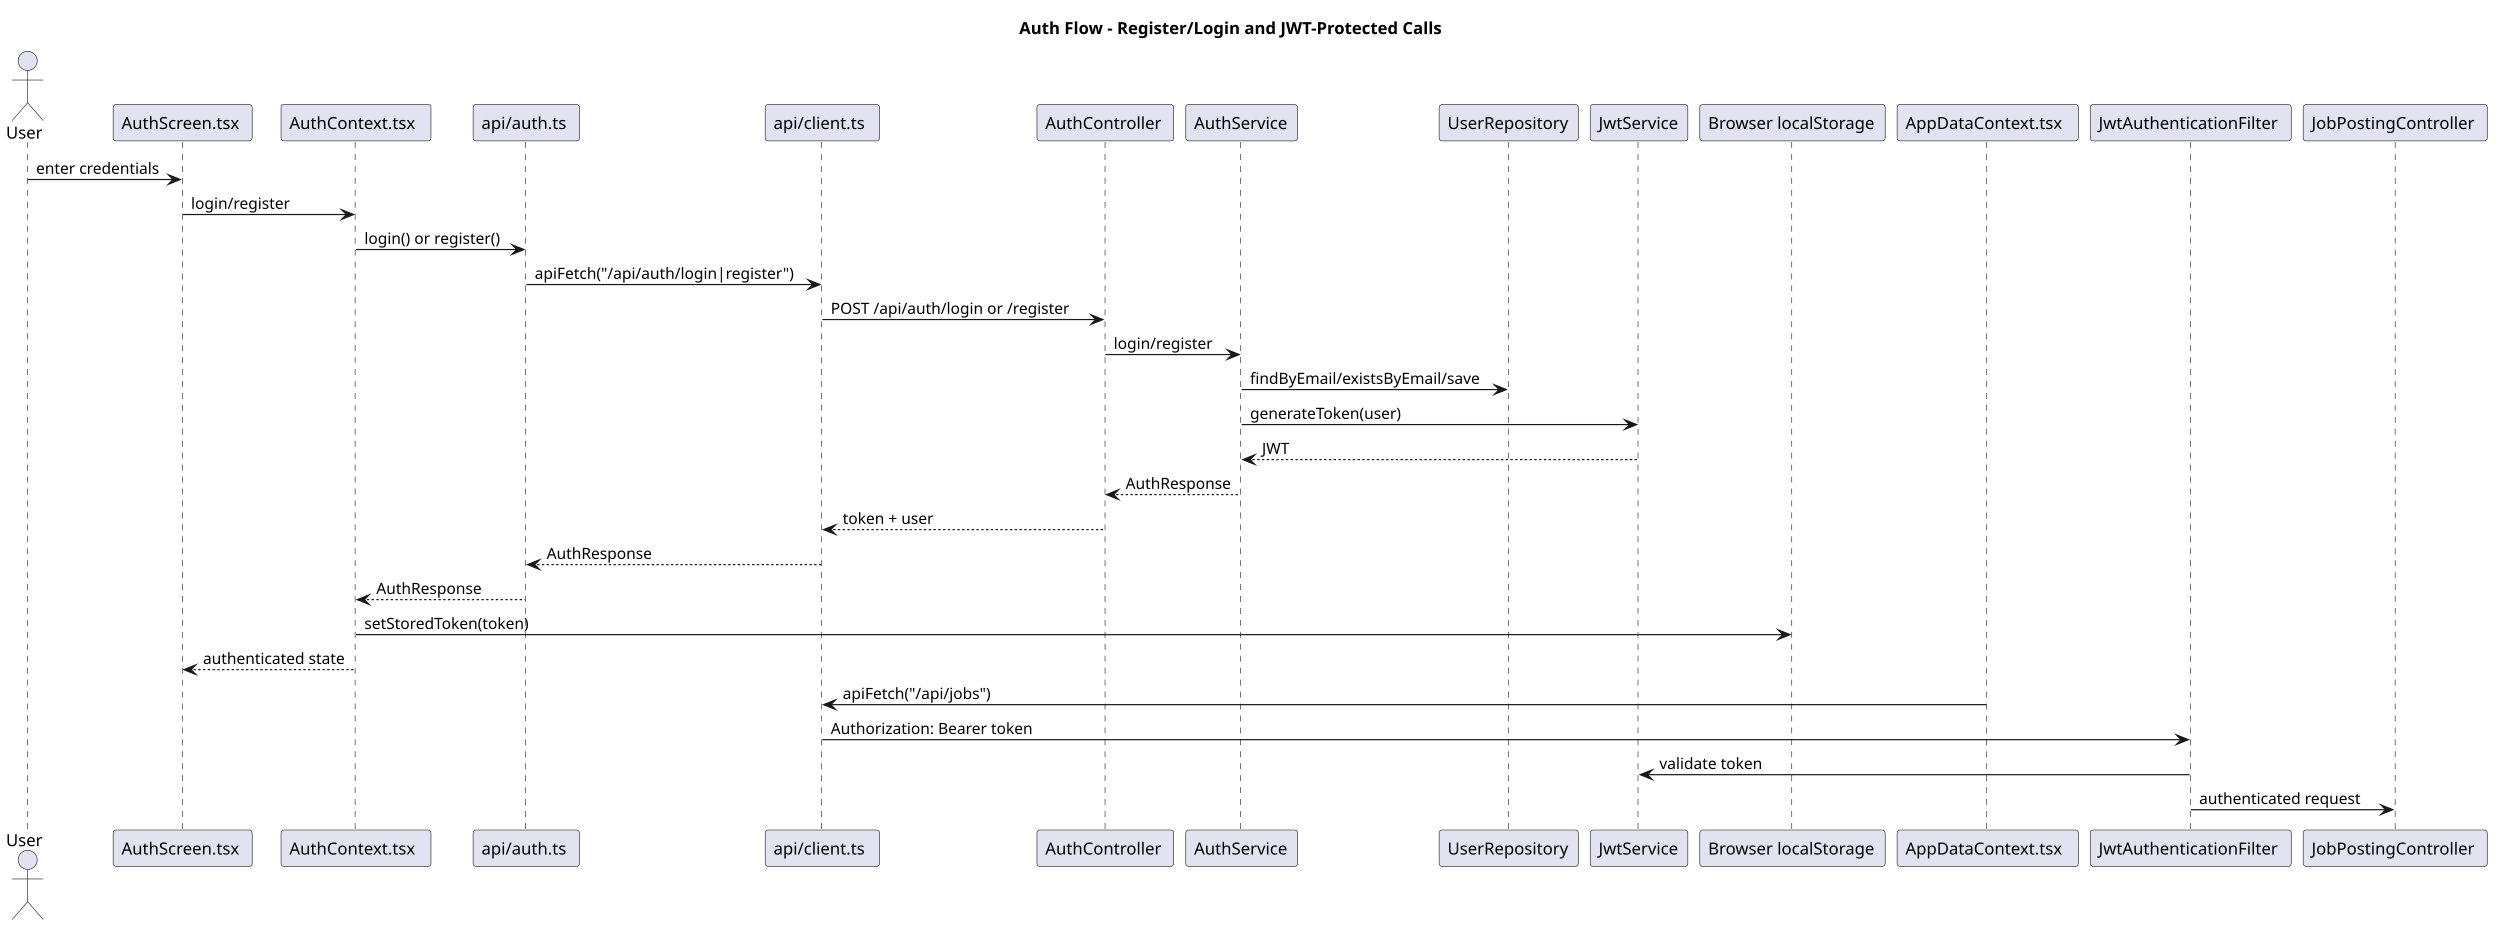
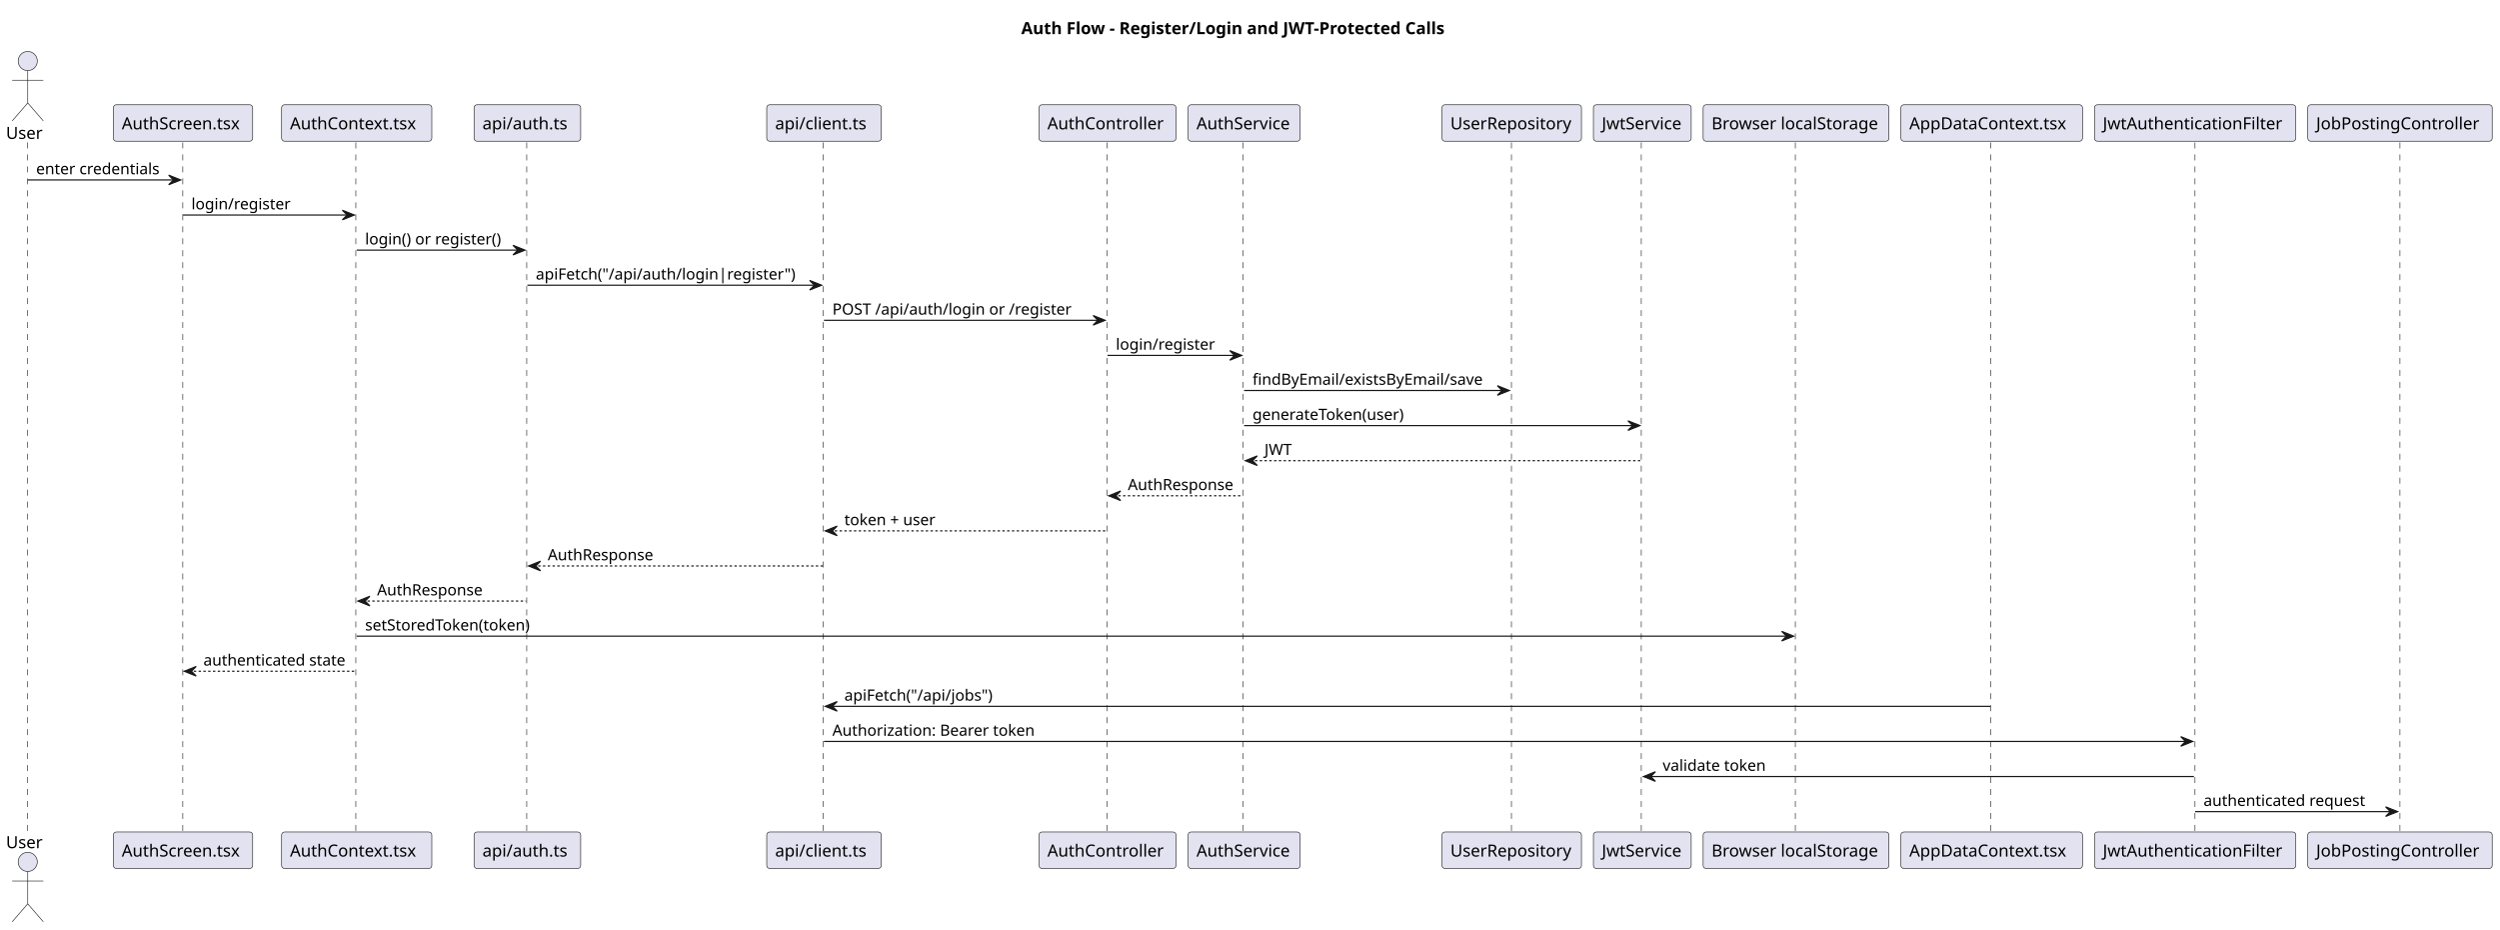
- <svg xmlns="http://www.w3.org/2000/svg" contentStyleType="text/css" data-diagram-type="SEQUENCE" height="778px" preserveAspectRatio="none" style="width:2093px;height:778px;background:#FFFFFF;" version="1.1" viewBox="0 0 2093 778" width="2093px" zoomAndPan="magnify">
+ <svg xmlns="http://www.w3.org/2000/svg" contentStyleType="text/css" height="776px" preserveAspectRatio="none" style="width:2088px;height:776px;background:#FFFFFF;" version="1.1" viewBox="0 0 2088 776" width="2088px" zoomAndPan="magnify">
  <defs />
  <g>
-     <g class="title" data-source-line="2073">
-       <text fill="#000000" font-family="sans-serif" font-size="14" font-weight="700" lengthAdjust="spacing" textLength="379.812" x="853.259" y="28.535">Auth Flow - Register/Login and JWT-Protected Calls</text>
-     </g>
-     <g class="participant-lifeline" data-entity-uid="part1" data-qualified-name="User" data-source-line="2074" id="part1-lifeline">
-       <g>
-         <rect fill="#000000" fill-opacity="0" height="576.9" width="8" x="19.183" y="118.977" />
-         <line style="stroke:#181818;stroke-width:0.5;stroke-dasharray:5,5;" x1="23" x2="23" y1="118.977" y2="695.877" />
-       </g>
-     </g>
-     <g class="participant-lifeline" data-entity-uid="part2" data-qualified-name="AuthScreen" data-source-line="2075" id="part2-lifeline">
-       <g>
-         <rect fill="#000000" fill-opacity="0" height="576.9" width="8" x="148.928" y="118.977" />
-         <line style="stroke:#181818;stroke-width:0.5;stroke-dasharray:5,5;" x1="152.734" x2="152.734" y1="118.977" y2="695.877" />
-       </g>
-     </g>
-     <g class="participant-lifeline" data-entity-uid="part3" data-qualified-name="AuthContext" data-source-line="2076" id="part3-lifeline">
-       <g>
-         <rect fill="#000000" fill-opacity="0" height="576.9" width="8" x="294.048" y="118.977" />
-         <line style="stroke:#181818;stroke-width:0.5;stroke-dasharray:5,5;" x1="297.301" x2="297.301" y1="118.977" y2="695.877" />
-       </g>
-     </g>
-     <g class="participant-lifeline" data-entity-uid="part4" data-qualified-name="ApiAuth" data-source-line="2077" id="part4-lifeline">
-       <g>
-         <rect fill="#000000" fill-opacity="0" height="576.9" width="8" x="436.641" y="118.977" />
-         <line style="stroke:#181818;stroke-width:0.5;stroke-dasharray:5,5;" x1="440.102" x2="440.102" y1="118.977" y2="695.877" />
-       </g>
-     </g>
-     <g class="participant-lifeline" data-entity-uid="part5" data-qualified-name="ApiClient" data-source-line="2078" id="part5-lifeline">
-       <g>
-         <rect fill="#000000" fill-opacity="0" height="576.9" width="8" x="684.485" y="118.977" />
-         <line style="stroke:#181818;stroke-width:0.5;stroke-dasharray:5,5;" x1="687.623" x2="687.623" y1="118.977" y2="695.877" />
-       </g>
-     </g>
-     <g class="participant-lifeline" data-entity-uid="part6" data-qualified-name="AuthController" data-source-line="2079" id="part6-lifeline">
-       <g>
-         <rect fill="#000000" fill-opacity="0" height="576.9" width="8" x="921.354" y="118.977" />
-         <line style="stroke:#181818;stroke-width:0.5;stroke-dasharray:5,5;" x1="925.137" x2="925.137" y1="118.977" y2="695.877" />
-       </g>
-     </g>
-     <g class="participant-lifeline" data-entity-uid="part7" data-qualified-name="AuthService" data-source-line="2080" id="part7-lifeline">
-       <g>
-         <rect fill="#000000" fill-opacity="0" height="576.9" width="8" x="1035.516" y="118.977" />
-         <line style="stroke:#181818;stroke-width:0.5;stroke-dasharray:5,5;" x1="1038.713" x2="1038.713" y1="118.977" y2="695.877" />
-       </g>
-     </g>
-     <g class="participant-lifeline" data-entity-uid="part8" data-qualified-name="UserRepository" data-source-line="2081" id="part8-lifeline">
-       <g>
-         <rect fill="#000000" fill-opacity="0" height="576.9" width="8" x="1259.099" y="118.977" />
-         <line style="stroke:#181818;stroke-width:0.5;stroke-dasharray:5,5;" x1="1262.853" x2="1262.853" y1="118.977" y2="695.877" />
-       </g>
-     </g>
-     <g class="participant-lifeline" data-entity-uid="part9" data-qualified-name="JwtService" data-source-line="2082" id="part9-lifeline">
-       <g>
-         <rect fill="#000000" fill-opacity="0" height="576.9" width="8" x="1368.199" y="118.977" />
-         <line style="stroke:#181818;stroke-width:0.5;stroke-dasharray:5,5;" x1="1371.344" x2="1371.344" y1="118.977" y2="695.877" />
-       </g>
-     </g>
-     <g class="participant-lifeline" data-entity-uid="part10" data-qualified-name="LocalStorage" data-source-line="2083" id="part10-lifeline">
-       <g>
-         <rect fill="#000000" fill-opacity="0" height="576.9" width="8" x="1496.666" y="118.977" />
-         <line style="stroke:#181818;stroke-width:0.5;stroke-dasharray:5,5;" x1="1500.054" x2="1500.054" y1="118.977" y2="695.877" />
-       </g>
-     </g>
-     <g class="participant-lifeline" data-entity-uid="part11" data-qualified-name="AppDataContext" data-source-line="2101" id="part11-lifeline">
-       <g>
-         <rect fill="#000000" fill-opacity="0" height="576.9" width="8" x="1660.123" y="118.977" />
-         <line style="stroke:#181818;stroke-width:0.5;stroke-dasharray:5,5;" x1="1663.278" x2="1663.278" y1="118.977" y2="695.877" />
-       </g>
-     </g>
-     <g class="participant-lifeline" data-entity-uid="part12" data-qualified-name="JwtFilter" data-source-line="2102" id="part12-lifeline">
-       <g>
-         <rect fill="#000000" fill-opacity="0" height="576.9" width="8" x="1830.097" y="118.977" />
-         <line style="stroke:#181818;stroke-width:0.5;stroke-dasharray:5,5;" x1="1833.967" x2="1833.967" y1="118.977" y2="695.877" />
-       </g>
-     </g>
-     <g class="participant-lifeline" data-entity-uid="part13" data-qualified-name="JobController" data-source-line="2103" id="part13-lifeline">
-       <g>
-         <rect fill="#000000" fill-opacity="0" height="576.9" width="8" x="2001.278" y="118.977" />
-         <line style="stroke:#181818;stroke-width:0.5;stroke-dasharray:5,5;" x1="2005.227" x2="2005.227" y1="118.977" y2="695.877" />
-       </g>
-     </g>
-     <g class="participant participant-head" data-entity-uid="part1" data-qualified-name="User" data-source-line="2074" id="part1-head">
-       <text fill="#000000" font-family="sans-serif" font-size="14" lengthAdjust="spacing" textLength="30.365" x="5" y="116.023">User</text>
-       <ellipse cx="23.183" cy="50.988" fill="#E2E2F0" rx="8" ry="8" style="stroke:#181818;stroke-width:0.5;" />
-       <path d="M23.183,58.988 L23.183,85.988 M10.183,66.988 L36.183,66.988 M23.183,85.988 L10.183,100.988 M23.183,85.988 L36.183,100.988" fill="none" style="stroke:#181818;stroke-width:0.5;" />
-     </g>
-     <g class="participant participant-tail" data-entity-uid="part1" data-qualified-name="User" data-source-line="2074" id="part1-tail">
-       <text fill="#000000" font-family="sans-serif" font-size="14" lengthAdjust="spacing" textLength="30.365" x="5" y="708.412">User</text>
-       <ellipse cx="23.183" cy="719.865" fill="#E2E2F0" rx="8" ry="8" style="stroke:#181818;stroke-width:0.5;" />
-       <path d="M23.183,727.865 L23.183,754.865 M10.183,735.865 L36.183,735.865 M23.183,754.865 L10.183,769.865 M23.183,754.865 L36.183,769.865" fill="none" style="stroke:#181818;stroke-width:0.5;" />
-     </g>
-     <g class="participant participant-head" data-entity-uid="part2" data-qualified-name="AuthScreen" data-source-line="2075" id="part2-head">
-       <rect fill="#E2E2F0" height="30.488" rx="2.5" ry="2.5" style="stroke:#181818;stroke-width:0.5;" width="116.389" x="94.734" y="87.488" />
-       <text fill="#000000" font-family="sans-serif" font-size="14" lengthAdjust="spacing" textLength="102.389" x="101.734" y="108.023">AuthScreen.tsx</text>
-     </g>
-     <g class="participant participant-tail" data-entity-uid="part2" data-qualified-name="AuthScreen" data-source-line="2075" id="part2-tail">
-       <rect fill="#E2E2F0" height="30.488" rx="2.5" ry="2.5" style="stroke:#181818;stroke-width:0.5;" width="116.389" x="94.734" y="694.877" />
-       <text fill="#000000" font-family="sans-serif" font-size="14" lengthAdjust="spacing" textLength="102.389" x="101.734" y="715.412">AuthScreen.tsx</text>
-     </g>
-     <g class="participant participant-head" data-entity-uid="part3" data-qualified-name="AuthContext" data-source-line="2076" id="part3-head">
-       <rect fill="#E2E2F0" height="30.488" rx="2.5" ry="2.5" style="stroke:#181818;stroke-width:0.5;" width="125.494" x="235.301" y="87.488" />
-       <text fill="#000000" font-family="sans-serif" font-size="14" lengthAdjust="spacing" textLength="111.494" x="242.301" y="108.023">AuthContext.tsx</text>
-     </g>
-     <g class="participant participant-tail" data-entity-uid="part3" data-qualified-name="AuthContext" data-source-line="2076" id="part3-tail">
-       <rect fill="#E2E2F0" height="30.488" rx="2.5" ry="2.5" style="stroke:#181818;stroke-width:0.5;" width="125.494" x="235.301" y="694.877" />
-       <text fill="#000000" font-family="sans-serif" font-size="14" lengthAdjust="spacing" textLength="111.494" x="242.301" y="715.412">AuthContext.tsx</text>
-     </g>
-     <g class="participant participant-head" data-entity-uid="part4" data-qualified-name="ApiAuth" data-source-line="2077" id="part4-head">
-       <rect fill="#E2E2F0" height="30.488" rx="2.5" ry="2.5" style="stroke:#181818;stroke-width:0.5;" width="89.079" x="396.102" y="87.488" />
-       <text fill="#000000" font-family="sans-serif" font-size="14" lengthAdjust="spacing" textLength="75.079" x="403.102" y="108.023">api/auth.ts</text>
-     </g>
-     <g class="participant participant-tail" data-entity-uid="part4" data-qualified-name="ApiAuth" data-source-line="2077" id="part4-tail">
-       <rect fill="#E2E2F0" height="30.488" rx="2.5" ry="2.5" style="stroke:#181818;stroke-width:0.5;" width="89.079" x="396.102" y="694.877" />
-       <text fill="#000000" font-family="sans-serif" font-size="14" lengthAdjust="spacing" textLength="75.079" x="403.102" y="715.412">api/auth.ts</text>
-     </g>
-     <g class="participant participant-head" data-entity-uid="part5" data-qualified-name="ApiClient" data-source-line="2078" id="part5-head">
-       <rect fill="#E2E2F0" height="30.488" rx="2.5" ry="2.5" style="stroke:#181818;stroke-width:0.5;" width="95.724" x="640.623" y="87.488" />
-       <text fill="#000000" font-family="sans-serif" font-size="14" lengthAdjust="spacing" textLength="81.724" x="647.623" y="108.023">api/client.ts</text>
-     </g>
-     <g class="participant participant-tail" data-entity-uid="part5" data-qualified-name="ApiClient" data-source-line="2078" id="part5-tail">
-       <rect fill="#E2E2F0" height="30.488" rx="2.5" ry="2.5" style="stroke:#181818;stroke-width:0.5;" width="95.724" x="640.623" y="694.877" />
-       <text fill="#000000" font-family="sans-serif" font-size="14" lengthAdjust="spacing" textLength="81.724" x="647.623" y="715.412">api/client.ts</text>
-     </g>
-     <g class="participant participant-head" data-entity-uid="part6" data-qualified-name="AuthController" data-source-line="2079" id="part6-head">
-       <rect fill="#E2E2F0" height="30.488" rx="2.5" ry="2.5" style="stroke:#181818;stroke-width:0.5;" width="114.434" x="868.137" y="87.488" />
-       <text fill="#000000" font-family="sans-serif" font-size="14" lengthAdjust="spacing" textLength="100.434" x="875.137" y="108.023">AuthController</text>
-     </g>
-     <g class="participant participant-tail" data-entity-uid="part6" data-qualified-name="AuthController" data-source-line="2079" id="part6-tail">
-       <rect fill="#E2E2F0" height="30.488" rx="2.5" ry="2.5" style="stroke:#181818;stroke-width:0.5;" width="114.434" x="868.137" y="694.877" />
-       <text fill="#000000" font-family="sans-serif" font-size="14" lengthAdjust="spacing" textLength="100.434" x="875.137" y="715.412">AuthController</text>
-     </g>
-     <g class="participant participant-head" data-entity-uid="part7" data-qualified-name="AuthService" data-source-line="2080" id="part7-head">
-       <rect fill="#E2E2F0" height="30.488" rx="2.5" ry="2.5" style="stroke:#181818;stroke-width:0.5;" width="93.605" x="992.713" y="87.488" />
-       <text fill="#000000" font-family="sans-serif" font-size="14" lengthAdjust="spacing" textLength="79.605" x="999.713" y="108.023">AuthService</text>
-     </g>
-     <g class="participant participant-tail" data-entity-uid="part7" data-qualified-name="AuthService" data-source-line="2080" id="part7-tail">
-       <rect fill="#E2E2F0" height="30.488" rx="2.5" ry="2.5" style="stroke:#181818;stroke-width:0.5;" width="93.605" x="992.713" y="694.877" />
-       <text fill="#000000" font-family="sans-serif" font-size="14" lengthAdjust="spacing" textLength="79.605" x="999.713" y="715.412">AuthService</text>
-     </g>
-     <g class="participant participant-head" data-entity-uid="part8" data-qualified-name="UserRepository" data-source-line="2081" id="part8-head">
-       <rect fill="#E2E2F0" height="30.488" rx="2.5" ry="2.5" style="stroke:#181818;stroke-width:0.5;" width="116.491" x="1204.853" y="87.488" />
-       <text fill="#000000" font-family="sans-serif" font-size="14" lengthAdjust="spacing" textLength="102.491" x="1211.853" y="108.023">UserRepository</text>
-     </g>
-     <g class="participant participant-tail" data-entity-uid="part8" data-qualified-name="UserRepository" data-source-line="2081" id="part8-tail">
-       <rect fill="#E2E2F0" height="30.488" rx="2.5" ry="2.5" style="stroke:#181818;stroke-width:0.5;" width="116.491" x="1204.853" y="694.877" />
-       <text fill="#000000" font-family="sans-serif" font-size="14" lengthAdjust="spacing" textLength="102.491" x="1211.853" y="715.412">UserRepository</text>
-     </g>
-     <g class="participant participant-head" data-entity-uid="part9" data-qualified-name="JwtService" data-source-line="2082" id="part9-head">
-       <rect fill="#E2E2F0" height="30.488" rx="2.5" ry="2.5" style="stroke:#181818;stroke-width:0.5;" width="81.71" x="1331.344" y="87.488" />
-       <text fill="#000000" font-family="sans-serif" font-size="14" lengthAdjust="spacing" textLength="67.71" x="1338.344" y="108.023">JwtService</text>
-     </g>
-     <g class="participant participant-tail" data-entity-uid="part9" data-qualified-name="JwtService" data-source-line="2082" id="part9-tail">
-       <rect fill="#E2E2F0" height="30.488" rx="2.5" ry="2.5" style="stroke:#181818;stroke-width:0.5;" width="81.71" x="1331.344" y="694.877" />
-       <text fill="#000000" font-family="sans-serif" font-size="14" lengthAdjust="spacing" textLength="67.71" x="1338.344" y="715.412">JwtService</text>
-     </g>
-     <g class="participant participant-head" data-entity-uid="part10" data-qualified-name="LocalStorage" data-source-line="2083" id="part10-head">
-       <rect fill="#E2E2F0" height="30.488" rx="2.5" ry="2.5" style="stroke:#181818;stroke-width:0.5;" width="155.224" x="1423.054" y="87.488" />
-       <text fill="#000000" font-family="sans-serif" font-size="14" lengthAdjust="spacing" textLength="141.224" x="1430.054" y="108.023">Browser localStorage</text>
-     </g>
-     <g class="participant participant-tail" data-entity-uid="part10" data-qualified-name="LocalStorage" data-source-line="2083" id="part10-tail">
-       <rect fill="#E2E2F0" height="30.488" rx="2.5" ry="2.5" style="stroke:#181818;stroke-width:0.5;" width="155.224" x="1423.054" y="694.877" />
-       <text fill="#000000" font-family="sans-serif" font-size="14" lengthAdjust="spacing" textLength="141.224" x="1430.054" y="715.412">Browser localStorage</text>
-     </g>
-     <g class="participant participant-head" data-entity-uid="part11" data-qualified-name="AppDataContext" data-source-line="2101" id="part11-head">
-       <rect fill="#E2E2F0" height="30.488" rx="2.5" ry="2.5" style="stroke:#181818;stroke-width:0.5;" width="151.69" x="1588.278" y="87.488" />
-       <text fill="#000000" font-family="sans-serif" font-size="14" lengthAdjust="spacing" textLength="137.69" x="1595.278" y="108.023">AppDataContext.tsx</text>
-     </g>
-     <g class="participant participant-tail" data-entity-uid="part11" data-qualified-name="AppDataContext" data-source-line="2101" id="part11-tail">
-       <rect fill="#E2E2F0" height="30.488" rx="2.5" ry="2.5" style="stroke:#181818;stroke-width:0.5;" width="151.69" x="1588.278" y="694.877" />
-       <text fill="#000000" font-family="sans-serif" font-size="14" lengthAdjust="spacing" textLength="137.69" x="1595.278" y="715.412">AppDataContext.tsx</text>
-     </g>
-     <g class="participant participant-head" data-entity-uid="part12" data-qualified-name="JwtFilter" data-source-line="2102" id="part12-head">
-       <rect fill="#E2E2F0" height="30.488" rx="2.5" ry="2.5" style="stroke:#181818;stroke-width:0.5;" width="168.26" x="1749.967" y="87.488" />
-       <text fill="#000000" font-family="sans-serif" font-size="14" lengthAdjust="spacing" textLength="154.26" x="1756.967" y="108.023">JwtAuthenticationFilter</text>
-     </g>
-     <g class="participant participant-tail" data-entity-uid="part12" data-qualified-name="JwtFilter" data-source-line="2102" id="part12-tail">
-       <rect fill="#E2E2F0" height="30.488" rx="2.5" ry="2.5" style="stroke:#181818;stroke-width:0.5;" width="168.26" x="1749.967" y="694.877" />
-       <text fill="#000000" font-family="sans-serif" font-size="14" lengthAdjust="spacing" textLength="154.26" x="1756.967" y="715.412">JwtAuthenticationFilter</text>
-     </g>
-     <g class="participant participant-head" data-entity-uid="part13" data-qualified-name="JobController" data-source-line="2103" id="part13-head">
-       <rect fill="#E2E2F0" height="30.488" rx="2.5" ry="2.5" style="stroke:#181818;stroke-width:0.5;" width="154.102" x="1928.227" y="87.488" />
-       <text fill="#000000" font-family="sans-serif" font-size="14" lengthAdjust="spacing" textLength="140.102" x="1935.227" y="108.023">JobPostingController</text>
-     </g>
-     <g class="participant participant-tail" data-entity-uid="part13" data-qualified-name="JobController" data-source-line="2103" id="part13-tail">
-       <rect fill="#E2E2F0" height="30.488" rx="2.5" ry="2.5" style="stroke:#181818;stroke-width:0.5;" width="154.102" x="1928.227" y="694.877" />
-       <text fill="#000000" font-family="sans-serif" font-size="14" lengthAdjust="spacing" textLength="140.102" x="1935.227" y="715.412">JobPostingController</text>
-     </g>
-     <g class="message" data-entity-1="part1" data-entity-2="part2" data-source-line="2085" id="msg1">
-       <polygon fill="#181818" points="140.928,146.287,150.928,150.287,140.928,154.287,144.928,150.287" style="stroke:#181818;stroke-width:1;stroke-linejoin:miter;stroke-miterlimit:10;" />
-       <line style="stroke:#181818;stroke-width:1;" x1="23.183" x2="146.928" y1="150.287" y2="150.287" />
-       <text fill="#000000" font-family="sans-serif" font-size="13" lengthAdjust="spacing" textLength="105.746" x="30.183" y="145.545">enter credentials</text>
-     </g>
-     <g class="message" data-entity-1="part2" data-entity-2="part3" data-source-line="2086" id="msg2">
-       <polygon fill="#181818" points="286.048,175.598,296.048,179.598,286.048,183.598,290.048,179.598" style="stroke:#181818;stroke-width:1;stroke-linejoin:miter;stroke-miterlimit:10;" />
-       <line style="stroke:#181818;stroke-width:1;" x1="152.928" x2="292.048" y1="179.598" y2="179.598" />
-       <text fill="#000000" font-family="sans-serif" font-size="13" lengthAdjust="spacing" textLength="86.969" x="159.928" y="174.856">login/register</text>
-     </g>
-     <g class="message" data-entity-1="part3" data-entity-2="part4" data-source-line="2087" id="msg3">
-       <polygon fill="#181818" points="428.641,204.908,438.641,208.908,428.641,212.908,432.641,208.908" style="stroke:#181818;stroke-width:1;stroke-linejoin:miter;stroke-miterlimit:10;" />
-       <line style="stroke:#181818;stroke-width:1;" x1="298.048" x2="434.641" y1="208.908" y2="208.908" />
-       <text fill="#000000" font-family="sans-serif" font-size="13" lengthAdjust="spacing" textLength="118.593" x="305.048" y="204.166">login() or register()</text>
-     </g>
-     <g class="message" data-entity-1="part4" data-entity-2="part5" data-source-line="2088" id="msg4">
-       <polygon fill="#181818" points="676.485,234.219,686.485,238.219,676.485,242.219,680.485,238.219" style="stroke:#181818;stroke-width:1;stroke-linejoin:miter;stroke-miterlimit:10;" />
-       <line style="stroke:#181818;stroke-width:1;" x1="440.641" x2="682.485" y1="238.219" y2="238.219" />
-       <text fill="#000000" font-family="sans-serif" font-size="13" lengthAdjust="spacing" textLength="223.844" x="447.641" y="233.477">apiFetch("/api/auth/login|register")</text>
-     </g>
-     <g class="message" data-entity-1="part5" data-entity-2="part6" data-source-line="2089" id="msg5">
-       <polygon fill="#181818" points="913.354,263.529,923.354,267.529,913.354,271.529,917.354,267.529" style="stroke:#181818;stroke-width:1;stroke-linejoin:miter;stroke-miterlimit:10;" />
-       <line style="stroke:#181818;stroke-width:1;" x1="688.485" x2="919.354" y1="267.529" y2="267.529" />
-       <text fill="#000000" font-family="sans-serif" font-size="13" lengthAdjust="spacing" textLength="212.869" x="695.485" y="262.787">POST /api/auth/login or /register</text>
-     </g>
-     <g class="message" data-entity-1="part6" data-entity-2="part7" data-source-line="2090" id="msg6">
-       <polygon fill="#181818" points="1027.516,292.84,1037.516,296.84,1027.516,300.84,1031.516,296.84" style="stroke:#181818;stroke-width:1;stroke-linejoin:miter;stroke-miterlimit:10;" />
-       <line style="stroke:#181818;stroke-width:1;" x1="925.354" x2="1033.516" y1="296.84" y2="296.84" />
-       <text fill="#000000" font-family="sans-serif" font-size="13" lengthAdjust="spacing" textLength="86.969" x="932.354" y="292.098">login/register</text>
-     </g>
-     <g class="message" data-entity-1="part7" data-entity-2="part8" data-source-line="2091" id="msg7">
-       <polygon fill="#181818" points="1251.099,322.15,1261.099,326.15,1251.099,330.15,1255.099,326.15" style="stroke:#181818;stroke-width:1;stroke-linejoin:miter;stroke-miterlimit:10;" />
-       <line style="stroke:#181818;stroke-width:1;" x1="1039.516" x2="1257.099" y1="326.15" y2="326.15" />
-       <text fill="#000000" font-family="sans-serif" font-size="13" lengthAdjust="spacing" textLength="199.583" x="1046.516" y="321.408">findByEmail/existsByEmail/save</text>
-     </g>
-     <g class="message" data-entity-1="part7" data-entity-2="part9" data-source-line="2092" id="msg8">
-       <polygon fill="#181818" points="1360.199,351.461,1370.199,355.461,1360.199,359.461,1364.199,355.461" style="stroke:#181818;stroke-width:1;stroke-linejoin:miter;stroke-miterlimit:10;" />
-       <line style="stroke:#181818;stroke-width:1;" x1="1039.516" x2="1366.199" y1="355.461" y2="355.461" />
-       <text fill="#000000" font-family="sans-serif" font-size="13" lengthAdjust="spacing" textLength="130.089" x="1046.516" y="350.719">generateToken(user)</text>
-     </g>
-     <g class="message" data-entity-1="part9" data-entity-2="part7" data-source-line="2093" id="msg9">
-       <polygon fill="#181818" points="1050.516,380.772,1040.516,384.772,1050.516,388.772,1046.516,384.772" style="stroke:#181818;stroke-width:1;stroke-linejoin:miter;stroke-miterlimit:10;" />
-       <line style="stroke:#181818;stroke-width:1;stroke-dasharray:2,2;" x1="1044.516" x2="1371.199" y1="384.772" y2="384.772" />
-       <text fill="#000000" font-family="sans-serif" font-size="13" lengthAdjust="spacing" textLength="23.385" x="1056.516" y="380.029">JWT</text>
-     </g>
-     <g class="message" data-entity-1="part7" data-entity-2="part6" data-source-line="2094" id="msg10">
-       <polygon fill="#181818" points="936.354,410.082,926.354,414.082,936.354,418.082,932.354,414.082" style="stroke:#181818;stroke-width:1;stroke-linejoin:miter;stroke-miterlimit:10;" />
-       <line style="stroke:#181818;stroke-width:1;stroke-dasharray:2,2;" x1="930.354" x2="1038.516" y1="414.082" y2="414.082" />
-       <text fill="#000000" font-family="sans-serif" font-size="13" lengthAdjust="spacing" textLength="90.162" x="942.354" y="409.34">AuthResponse</text>
-     </g>
-     <g class="message" data-entity-1="part6" data-entity-2="part5" data-source-line="2095" id="msg11">
-       <polygon fill="#181818" points="699.485,439.393,689.485,443.393,699.485,447.393,695.485,443.393" style="stroke:#181818;stroke-width:1;stroke-linejoin:miter;stroke-miterlimit:10;" />
-       <line style="stroke:#181818;stroke-width:1;stroke-dasharray:2,2;" x1="693.485" x2="924.354" y1="443.393" y2="443.393" />
-       <text fill="#000000" font-family="sans-serif" font-size="13" lengthAdjust="spacing" textLength="81.574" x="705.485" y="438.65">token + user</text>
-     </g>
-     <g class="message" data-entity-1="part5" data-entity-2="part4" data-source-line="2096" id="msg12">
-       <polygon fill="#181818" points="451.641,468.703,441.641,472.703,451.641,476.703,447.641,472.703" style="stroke:#181818;stroke-width:1;stroke-linejoin:miter;stroke-miterlimit:10;" />
-       <line style="stroke:#181818;stroke-width:1;stroke-dasharray:2,2;" x1="445.641" x2="687.485" y1="472.703" y2="472.703" />
-       <text fill="#000000" font-family="sans-serif" font-size="13" lengthAdjust="spacing" textLength="90.162" x="457.641" y="467.961">AuthResponse</text>
-     </g>
-     <g class="message" data-entity-1="part4" data-entity-2="part3" data-source-line="2097" id="msg13">
-       <polygon fill="#181818" points="309.048,498.014,299.048,502.014,309.048,506.014,305.048,502.014" style="stroke:#181818;stroke-width:1;stroke-linejoin:miter;stroke-miterlimit:10;" />
-       <line style="stroke:#181818;stroke-width:1;stroke-dasharray:2,2;" x1="303.048" x2="439.641" y1="502.014" y2="502.014" />
-       <text fill="#000000" font-family="sans-serif" font-size="13" lengthAdjust="spacing" textLength="90.162" x="315.048" y="497.272">AuthResponse</text>
-     </g>
-     <g class="message" data-entity-1="part3" data-entity-2="part10" data-source-line="2098" id="msg14">
-       <polygon fill="#181818" points="1488.666,527.324,1498.666,531.324,1488.666,535.324,1492.666,531.324" style="stroke:#181818;stroke-width:1;stroke-linejoin:miter;stroke-miterlimit:10;" />
-       <line style="stroke:#181818;stroke-width:1;" x1="298.048" x2="1494.666" y1="531.324" y2="531.324" />
-       <text fill="#000000" font-family="sans-serif" font-size="13" lengthAdjust="spacing" textLength="142.651" x="305.048" y="526.582">setStoredToken(token)</text>
-     </g>
-     <g class="message" data-entity-1="part3" data-entity-2="part2" data-source-line="2099" id="msg15">
-       <polygon fill="#181818" points="163.928,556.635,153.928,560.635,163.928,564.635,159.928,560.635" style="stroke:#181818;stroke-width:1;stroke-linejoin:miter;stroke-miterlimit:10;" />
-       <line style="stroke:#181818;stroke-width:1;stroke-dasharray:2,2;" x1="157.928" x2="297.048" y1="560.635" y2="560.635" />
-       <text fill="#000000" font-family="sans-serif" font-size="13" lengthAdjust="spacing" textLength="121.12" x="169.928" y="555.893">authenticated state</text>
-     </g>
-     <g class="message" data-entity-1="part11" data-entity-2="part5" data-source-line="2104" id="msg16">
-       <polygon fill="#181818" points="699.485,585.945,689.485,589.945,699.485,593.945,695.485,589.945" style="stroke:#181818;stroke-width:1;stroke-linejoin:miter;stroke-miterlimit:10;" />
-       <line style="stroke:#181818;stroke-width:1;" x1="693.485" x2="1663.123" y1="589.945" y2="589.945" />
-       <text fill="#000000" font-family="sans-serif" font-size="13" lengthAdjust="spacing" textLength="130.59" x="705.485" y="585.203">apiFetch("/api/jobs")</text>
-     </g>
-     <g class="message" data-entity-1="part5" data-entity-2="part12" data-source-line="2105" id="msg17">
-       <polygon fill="#181818" points="1822.097,615.256,1832.097,619.256,1822.097,623.256,1826.097,619.256" style="stroke:#181818;stroke-width:1;stroke-linejoin:miter;stroke-miterlimit:10;" />
-       <line style="stroke:#181818;stroke-width:1;" x1="688.485" x2="1828.097" y1="619.256" y2="619.256" />
-       <text fill="#000000" font-family="sans-serif" font-size="13" lengthAdjust="spacing" textLength="174.211" x="695.485" y="614.514">Authorization: Bearer token</text>
-     </g>
-     <g class="message" data-entity-1="part12" data-entity-2="part9" data-source-line="2106" id="msg18">
-       <polygon fill="#181818" points="1383.199,644.566,1373.199,648.566,1383.199,652.566,1379.199,648.566" style="stroke:#181818;stroke-width:1;stroke-linejoin:miter;stroke-miterlimit:10;" />
-       <line style="stroke:#181818;stroke-width:1;" x1="1377.199" x2="1833.097" y1="648.566" y2="648.566" />
-       <text fill="#000000" font-family="sans-serif" font-size="13" lengthAdjust="spacing" textLength="88.759" x="1389.199" y="643.824">validate token</text>
-     </g>
-     <g class="message" data-entity-1="part12" data-entity-2="part13" data-source-line="2107" id="msg19">
-       <polygon fill="#181818" points="1993.278,673.877,2003.278,677.877,1993.278,681.877,1997.278,677.877" style="stroke:#181818;stroke-width:1;stroke-linejoin:miter;stroke-miterlimit:10;" />
-       <line style="stroke:#181818;stroke-width:1;" x1="1834.097" x2="1999.278" y1="677.877" y2="677.877" />
-       <text fill="#000000" font-family="sans-serif" font-size="13" lengthAdjust="spacing" textLength="137.89" x="1841.097" y="673.135">authenticated request</text>
-     </g>
+     <text fill="#000000" font-family="sans-serif" font-size="14" font-weight="bold" lengthAdjust="spacing" textLength="379.812" x="853.259" y="28.535">Auth Flow - Register/Login and JWT-Protected Calls</text>
+     <line style="stroke:#181818;stroke-width:0.5;stroke-dasharray:5.0,5.0;" x1="23" x2="23" y1="118.977" y2="695.877" />
+     <line style="stroke:#181818;stroke-width:0.5;stroke-dasharray:5.0,5.0;" x1="152.734" x2="152.734" y1="118.977" y2="695.877" />
+     <line style="stroke:#181818;stroke-width:0.5;stroke-dasharray:5.0,5.0;" x1="297.301" x2="297.301" y1="118.977" y2="695.877" />
+     <line style="stroke:#181818;stroke-width:0.5;stroke-dasharray:5.0,5.0;" x1="440.102" x2="440.102" y1="118.977" y2="695.877" />
+     <line style="stroke:#181818;stroke-width:0.5;stroke-dasharray:5.0,5.0;" x1="687.623" x2="687.623" y1="118.977" y2="695.877" />
+     <line style="stroke:#181818;stroke-width:0.5;stroke-dasharray:5.0,5.0;" x1="925.137" x2="925.137" y1="118.977" y2="695.877" />
+     <line style="stroke:#181818;stroke-width:0.5;stroke-dasharray:5.0,5.0;" x1="1038.713" x2="1038.713" y1="118.977" y2="695.877" />
+     <line style="stroke:#181818;stroke-width:0.5;stroke-dasharray:5.0,5.0;" x1="1262.853" x2="1262.853" y1="118.977" y2="695.877" />
+     <line style="stroke:#181818;stroke-width:0.5;stroke-dasharray:5.0,5.0;" x1="1371.344" x2="1371.344" y1="118.977" y2="695.877" />
+     <line style="stroke:#181818;stroke-width:0.5;stroke-dasharray:5.0,5.0;" x1="1500.054" x2="1500.054" y1="118.977" y2="695.877" />
+     <line style="stroke:#181818;stroke-width:0.5;stroke-dasharray:5.0,5.0;" x1="1663.278" x2="1663.278" y1="118.977" y2="695.877" />
+     <line style="stroke:#181818;stroke-width:0.5;stroke-dasharray:5.0,5.0;" x1="1833.967" x2="1833.967" y1="118.977" y2="695.877" />
+     <line style="stroke:#181818;stroke-width:0.5;stroke-dasharray:5.0,5.0;" x1="2005.227" x2="2005.227" y1="118.977" y2="695.877" />
+     <text fill="#000000" font-family="sans-serif" font-size="14" lengthAdjust="spacing" textLength="30.365" x="5" y="116.023">User</text>
+     <ellipse cx="23.183" cy="50.988" fill="#E2E2F0" rx="8" ry="8" style="stroke:#181818;stroke-width:0.5;" />
+     <path d="M23.183,58.988 L23.183,85.988 M10.183,66.988 L36.183,66.988 M23.183,85.988 L10.183,100.988 M23.183,85.988 L36.183,100.988 " fill="none" style="stroke:#181818;stroke-width:0.5;" />
+     <text fill="#000000" font-family="sans-serif" font-size="14" lengthAdjust="spacing" textLength="30.365" x="5" y="708.412">User</text>
+     <ellipse cx="23.183" cy="719.865" fill="#E2E2F0" rx="8" ry="8" style="stroke:#181818;stroke-width:0.5;" />
+     <path d="M23.183,727.865 L23.183,754.865 M10.183,735.865 L36.183,735.865 M23.183,754.865 L10.183,769.865 M23.183,754.865 L36.183,769.865 " fill="none" style="stroke:#181818;stroke-width:0.5;" />
+     <rect fill="#E2E2F0" height="30.488" rx="2.5" ry="2.5" style="stroke:#181818;stroke-width:0.5;" width="116.389" x="94.734" y="87.488" />
+     <text fill="#000000" font-family="sans-serif" font-size="14" lengthAdjust="spacing" textLength="102.389" x="101.734" y="108.023">AuthScreen.tsx</text>
+     <rect fill="#E2E2F0" height="30.488" rx="2.5" ry="2.5" style="stroke:#181818;stroke-width:0.5;" width="116.389" x="94.734" y="694.877" />
+     <text fill="#000000" font-family="sans-serif" font-size="14" lengthAdjust="spacing" textLength="102.389" x="101.734" y="715.412">AuthScreen.tsx</text>
+     <rect fill="#E2E2F0" height="30.488" rx="2.5" ry="2.5" style="stroke:#181818;stroke-width:0.5;" width="125.494" x="235.301" y="87.488" />
+     <text fill="#000000" font-family="sans-serif" font-size="14" lengthAdjust="spacing" textLength="111.494" x="242.301" y="108.023">AuthContext.tsx</text>
+     <rect fill="#E2E2F0" height="30.488" rx="2.5" ry="2.5" style="stroke:#181818;stroke-width:0.5;" width="125.494" x="235.301" y="694.877" />
+     <text fill="#000000" font-family="sans-serif" font-size="14" lengthAdjust="spacing" textLength="111.494" x="242.301" y="715.412">AuthContext.tsx</text>
+     <rect fill="#E2E2F0" height="30.488" rx="2.5" ry="2.5" style="stroke:#181818;stroke-width:0.5;" width="89.079" x="396.102" y="87.488" />
+     <text fill="#000000" font-family="sans-serif" font-size="14" lengthAdjust="spacing" textLength="75.079" x="403.102" y="108.023">api/auth.ts</text>
+     <rect fill="#E2E2F0" height="30.488" rx="2.5" ry="2.5" style="stroke:#181818;stroke-width:0.5;" width="89.079" x="396.102" y="694.877" />
+     <text fill="#000000" font-family="sans-serif" font-size="14" lengthAdjust="spacing" textLength="75.079" x="403.102" y="715.412">api/auth.ts</text>
+     <rect fill="#E2E2F0" height="30.488" rx="2.5" ry="2.5" style="stroke:#181818;stroke-width:0.5;" width="95.724" x="640.623" y="87.488" />
+     <text fill="#000000" font-family="sans-serif" font-size="14" lengthAdjust="spacing" textLength="81.724" x="647.623" y="108.023">api/client.ts</text>
+     <rect fill="#E2E2F0" height="30.488" rx="2.5" ry="2.5" style="stroke:#181818;stroke-width:0.5;" width="95.724" x="640.623" y="694.877" />
+     <text fill="#000000" font-family="sans-serif" font-size="14" lengthAdjust="spacing" textLength="81.724" x="647.623" y="715.412">api/client.ts</text>
+     <rect fill="#E2E2F0" height="30.488" rx="2.5" ry="2.5" style="stroke:#181818;stroke-width:0.5;" width="114.434" x="868.137" y="87.488" />
+     <text fill="#000000" font-family="sans-serif" font-size="14" lengthAdjust="spacing" textLength="100.434" x="875.137" y="108.023">AuthController</text>
+     <rect fill="#E2E2F0" height="30.488" rx="2.5" ry="2.5" style="stroke:#181818;stroke-width:0.5;" width="114.434" x="868.137" y="694.877" />
+     <text fill="#000000" font-family="sans-serif" font-size="14" lengthAdjust="spacing" textLength="100.434" x="875.137" y="715.412">AuthController</text>
+     <rect fill="#E2E2F0" height="30.488" rx="2.5" ry="2.5" style="stroke:#181818;stroke-width:0.5;" width="93.605" x="992.713" y="87.488" />
+     <text fill="#000000" font-family="sans-serif" font-size="14" lengthAdjust="spacing" textLength="79.605" x="999.713" y="108.023">AuthService</text>
+     <rect fill="#E2E2F0" height="30.488" rx="2.5" ry="2.5" style="stroke:#181818;stroke-width:0.5;" width="93.605" x="992.713" y="694.877" />
+     <text fill="#000000" font-family="sans-serif" font-size="14" lengthAdjust="spacing" textLength="79.605" x="999.713" y="715.412">AuthService</text>
+     <rect fill="#E2E2F0" height="30.488" rx="2.5" ry="2.5" style="stroke:#181818;stroke-width:0.5;" width="116.491" x="1204.853" y="87.488" />
+     <text fill="#000000" font-family="sans-serif" font-size="14" lengthAdjust="spacing" textLength="102.491" x="1211.853" y="108.023">UserRepository</text>
+     <rect fill="#E2E2F0" height="30.488" rx="2.5" ry="2.5" style="stroke:#181818;stroke-width:0.5;" width="116.491" x="1204.853" y="694.877" />
+     <text fill="#000000" font-family="sans-serif" font-size="14" lengthAdjust="spacing" textLength="102.491" x="1211.853" y="715.412">UserRepository</text>
+     <rect fill="#E2E2F0" height="30.488" rx="2.5" ry="2.5" style="stroke:#181818;stroke-width:0.5;" width="81.71" x="1331.344" y="87.488" />
+     <text fill="#000000" font-family="sans-serif" font-size="14" lengthAdjust="spacing" textLength="67.71" x="1338.344" y="108.023">JwtService</text>
+     <rect fill="#E2E2F0" height="30.488" rx="2.5" ry="2.5" style="stroke:#181818;stroke-width:0.5;" width="81.71" x="1331.344" y="694.877" />
+     <text fill="#000000" font-family="sans-serif" font-size="14" lengthAdjust="spacing" textLength="67.71" x="1338.344" y="715.412">JwtService</text>
+     <rect fill="#E2E2F0" height="30.488" rx="2.5" ry="2.5" style="stroke:#181818;stroke-width:0.5;" width="155.224" x="1423.054" y="87.488" />
+     <text fill="#000000" font-family="sans-serif" font-size="14" lengthAdjust="spacing" textLength="141.224" x="1430.054" y="108.023">Browser localStorage</text>
+     <rect fill="#E2E2F0" height="30.488" rx="2.5" ry="2.5" style="stroke:#181818;stroke-width:0.5;" width="155.224" x="1423.054" y="694.877" />
+     <text fill="#000000" font-family="sans-serif" font-size="14" lengthAdjust="spacing" textLength="141.224" x="1430.054" y="715.412">Browser localStorage</text>
+     <rect fill="#E2E2F0" height="30.488" rx="2.5" ry="2.5" style="stroke:#181818;stroke-width:0.5;" width="151.69" x="1588.278" y="87.488" />
+     <text fill="#000000" font-family="sans-serif" font-size="14" lengthAdjust="spacing" textLength="137.69" x="1595.278" y="108.023">AppDataContext.tsx</text>
+     <rect fill="#E2E2F0" height="30.488" rx="2.5" ry="2.5" style="stroke:#181818;stroke-width:0.5;" width="151.69" x="1588.278" y="694.877" />
+     <text fill="#000000" font-family="sans-serif" font-size="14" lengthAdjust="spacing" textLength="137.69" x="1595.278" y="715.412">AppDataContext.tsx</text>
+     <rect fill="#E2E2F0" height="30.488" rx="2.5" ry="2.5" style="stroke:#181818;stroke-width:0.5;" width="168.26" x="1749.967" y="87.488" />
+     <text fill="#000000" font-family="sans-serif" font-size="14" lengthAdjust="spacing" textLength="154.26" x="1756.967" y="108.023">JwtAuthenticationFilter</text>
+     <rect fill="#E2E2F0" height="30.488" rx="2.5" ry="2.5" style="stroke:#181818;stroke-width:0.5;" width="168.26" x="1749.967" y="694.877" />
+     <text fill="#000000" font-family="sans-serif" font-size="14" lengthAdjust="spacing" textLength="154.26" x="1756.967" y="715.412">JwtAuthenticationFilter</text>
+     <rect fill="#E2E2F0" height="30.488" rx="2.5" ry="2.5" style="stroke:#181818;stroke-width:0.5;" width="154.102" x="1928.227" y="87.488" />
+     <text fill="#000000" font-family="sans-serif" font-size="14" lengthAdjust="spacing" textLength="140.102" x="1935.227" y="108.023">JobPostingController</text>
+     <rect fill="#E2E2F0" height="30.488" rx="2.5" ry="2.5" style="stroke:#181818;stroke-width:0.5;" width="154.102" x="1928.227" y="694.877" />
+     <text fill="#000000" font-family="sans-serif" font-size="14" lengthAdjust="spacing" textLength="140.102" x="1935.227" y="715.412">JobPostingController</text>
+     <polygon fill="#181818" points="140.928,146.287,150.928,150.287,140.928,154.287,144.928,150.287" style="stroke:#181818;stroke-width:1;" />
+     <line style="stroke:#181818;stroke-width:1;" x1="23.183" x2="146.928" y1="150.287" y2="150.287" />
+     <text fill="#000000" font-family="sans-serif" font-size="13" lengthAdjust="spacing" textLength="105.746" x="30.183" y="145.545">enter credentials</text>
+     <polygon fill="#181818" points="286.048,175.598,296.048,179.598,286.048,183.598,290.048,179.598" style="stroke:#181818;stroke-width:1;" />
+     <line style="stroke:#181818;stroke-width:1;" x1="152.928" x2="292.048" y1="179.598" y2="179.598" />
+     <text fill="#000000" font-family="sans-serif" font-size="13" lengthAdjust="spacing" textLength="86.969" x="159.928" y="174.856">login/register</text>
+     <polygon fill="#181818" points="428.641,204.908,438.641,208.908,428.641,212.908,432.641,208.908" style="stroke:#181818;stroke-width:1;" />
+     <line style="stroke:#181818;stroke-width:1;" x1="298.048" x2="434.641" y1="208.908" y2="208.908" />
+     <text fill="#000000" font-family="sans-serif" font-size="13" lengthAdjust="spacing" textLength="118.593" x="305.048" y="204.166">login() or register()</text>
+     <polygon fill="#181818" points="676.485,234.219,686.485,238.219,676.485,242.219,680.485,238.219" style="stroke:#181818;stroke-width:1;" />
+     <line style="stroke:#181818;stroke-width:1;" x1="440.641" x2="682.485" y1="238.219" y2="238.219" />
+     <text fill="#000000" font-family="sans-serif" font-size="13" lengthAdjust="spacing" textLength="223.844" x="447.641" y="233.477">apiFetch("/api/auth/login|register")</text>
+     <polygon fill="#181818" points="913.354,263.529,923.354,267.529,913.354,271.529,917.354,267.529" style="stroke:#181818;stroke-width:1;" />
+     <line style="stroke:#181818;stroke-width:1;" x1="688.485" x2="919.354" y1="267.529" y2="267.529" />
+     <text fill="#000000" font-family="sans-serif" font-size="13" lengthAdjust="spacing" textLength="212.869" x="695.485" y="262.787">POST /api/auth/login or /register</text>
+     <polygon fill="#181818" points="1027.516,292.84,1037.516,296.84,1027.516,300.84,1031.516,296.84" style="stroke:#181818;stroke-width:1;" />
+     <line style="stroke:#181818;stroke-width:1;" x1="925.354" x2="1033.516" y1="296.84" y2="296.84" />
+     <text fill="#000000" font-family="sans-serif" font-size="13" lengthAdjust="spacing" textLength="86.969" x="932.354" y="292.098">login/register</text>
+     <polygon fill="#181818" points="1251.099,322.15,1261.099,326.15,1251.099,330.15,1255.099,326.15" style="stroke:#181818;stroke-width:1;" />
+     <line style="stroke:#181818;stroke-width:1;" x1="1039.516" x2="1257.099" y1="326.15" y2="326.15" />
+     <text fill="#000000" font-family="sans-serif" font-size="13" lengthAdjust="spacing" textLength="199.583" x="1046.516" y="321.408">findByEmail/existsByEmail/save</text>
+     <polygon fill="#181818" points="1360.199,351.461,1370.199,355.461,1360.199,359.461,1364.199,355.461" style="stroke:#181818;stroke-width:1;" />
+     <line style="stroke:#181818;stroke-width:1;" x1="1039.516" x2="1366.199" y1="355.461" y2="355.461" />
+     <text fill="#000000" font-family="sans-serif" font-size="13" lengthAdjust="spacing" textLength="130.089" x="1046.516" y="350.719">generateToken(user)</text>
+     <polygon fill="#181818" points="1050.516,380.772,1040.516,384.772,1050.516,388.772,1046.516,384.772" style="stroke:#181818;stroke-width:1;" />
+     <line style="stroke:#181818;stroke-width:1;stroke-dasharray:2.0,2.0;" x1="1044.516" x2="1371.199" y1="384.772" y2="384.772" />
+     <text fill="#000000" font-family="sans-serif" font-size="13" lengthAdjust="spacing" textLength="23.385" x="1056.516" y="380.029">JWT</text>
+     <polygon fill="#181818" points="936.354,410.082,926.354,414.082,936.354,418.082,932.354,414.082" style="stroke:#181818;stroke-width:1;" />
+     <line style="stroke:#181818;stroke-width:1;stroke-dasharray:2.0,2.0;" x1="930.354" x2="1038.516" y1="414.082" y2="414.082" />
+     <text fill="#000000" font-family="sans-serif" font-size="13" lengthAdjust="spacing" textLength="90.162" x="942.354" y="409.34">AuthResponse</text>
+     <polygon fill="#181818" points="699.485,439.393,689.485,443.393,699.485,447.393,695.485,443.393" style="stroke:#181818;stroke-width:1;" />
+     <line style="stroke:#181818;stroke-width:1;stroke-dasharray:2.0,2.0;" x1="693.485" x2="924.354" y1="443.393" y2="443.393" />
+     <text fill="#000000" font-family="sans-serif" font-size="13" lengthAdjust="spacing" textLength="81.574" x="705.485" y="438.65">token + user</text>
+     <polygon fill="#181818" points="451.641,468.703,441.641,472.703,451.641,476.703,447.641,472.703" style="stroke:#181818;stroke-width:1;" />
+     <line style="stroke:#181818;stroke-width:1;stroke-dasharray:2.0,2.0;" x1="445.641" x2="687.485" y1="472.703" y2="472.703" />
+     <text fill="#000000" font-family="sans-serif" font-size="13" lengthAdjust="spacing" textLength="90.162" x="457.641" y="467.961">AuthResponse</text>
+     <polygon fill="#181818" points="309.048,498.014,299.048,502.014,309.048,506.014,305.048,502.014" style="stroke:#181818;stroke-width:1;" />
+     <line style="stroke:#181818;stroke-width:1;stroke-dasharray:2.0,2.0;" x1="303.048" x2="439.641" y1="502.014" y2="502.014" />
+     <text fill="#000000" font-family="sans-serif" font-size="13" lengthAdjust="spacing" textLength="90.162" x="315.048" y="497.272">AuthResponse</text>
+     <polygon fill="#181818" points="1488.666,527.324,1498.666,531.324,1488.666,535.324,1492.666,531.324" style="stroke:#181818;stroke-width:1;" />
+     <line style="stroke:#181818;stroke-width:1;" x1="298.048" x2="1494.666" y1="531.324" y2="531.324" />
+     <text fill="#000000" font-family="sans-serif" font-size="13" lengthAdjust="spacing" textLength="142.651" x="305.048" y="526.582">setStoredToken(token)</text>
+     <polygon fill="#181818" points="163.928,556.635,153.928,560.635,163.928,564.635,159.928,560.635" style="stroke:#181818;stroke-width:1;" />
+     <line style="stroke:#181818;stroke-width:1;stroke-dasharray:2.0,2.0;" x1="157.928" x2="297.048" y1="560.635" y2="560.635" />
+     <text fill="#000000" font-family="sans-serif" font-size="13" lengthAdjust="spacing" textLength="121.12" x="169.928" y="555.893">authenticated state</text>
+     <polygon fill="#181818" points="699.485,585.945,689.485,589.945,699.485,593.945,695.485,589.945" style="stroke:#181818;stroke-width:1;" />
+     <line style="stroke:#181818;stroke-width:1;" x1="693.485" x2="1663.123" y1="589.945" y2="589.945" />
+     <text fill="#000000" font-family="sans-serif" font-size="13" lengthAdjust="spacing" textLength="130.59" x="705.485" y="585.203">apiFetch("/api/jobs")</text>
+     <polygon fill="#181818" points="1822.097,615.256,1832.097,619.256,1822.097,623.256,1826.097,619.256" style="stroke:#181818;stroke-width:1;" />
+     <line style="stroke:#181818;stroke-width:1;" x1="688.485" x2="1828.097" y1="619.256" y2="619.256" />
+     <text fill="#000000" font-family="sans-serif" font-size="13" lengthAdjust="spacing" textLength="174.211" x="695.485" y="614.514">Authorization: Bearer token</text>
+     <polygon fill="#181818" points="1383.199,644.566,1373.199,648.566,1383.199,652.566,1379.199,648.566" style="stroke:#181818;stroke-width:1;" />
+     <line style="stroke:#181818;stroke-width:1;" x1="1377.199" x2="1833.097" y1="648.566" y2="648.566" />
+     <text fill="#000000" font-family="sans-serif" font-size="13" lengthAdjust="spacing" textLength="88.759" x="1389.199" y="643.824">validate token</text>
+     <polygon fill="#181818" points="1993.278,673.877,2003.278,677.877,1993.278,681.877,1997.278,677.877" style="stroke:#181818;stroke-width:1;" />
+     <line style="stroke:#181818;stroke-width:1;" x1="1834.097" x2="1999.278" y1="677.877" y2="677.877" />
+     <text fill="#000000" font-family="sans-serif" font-size="13" lengthAdjust="spacing" textLength="137.89" x="1841.097" y="673.135">authenticated request</text>
  </g>
</svg>
